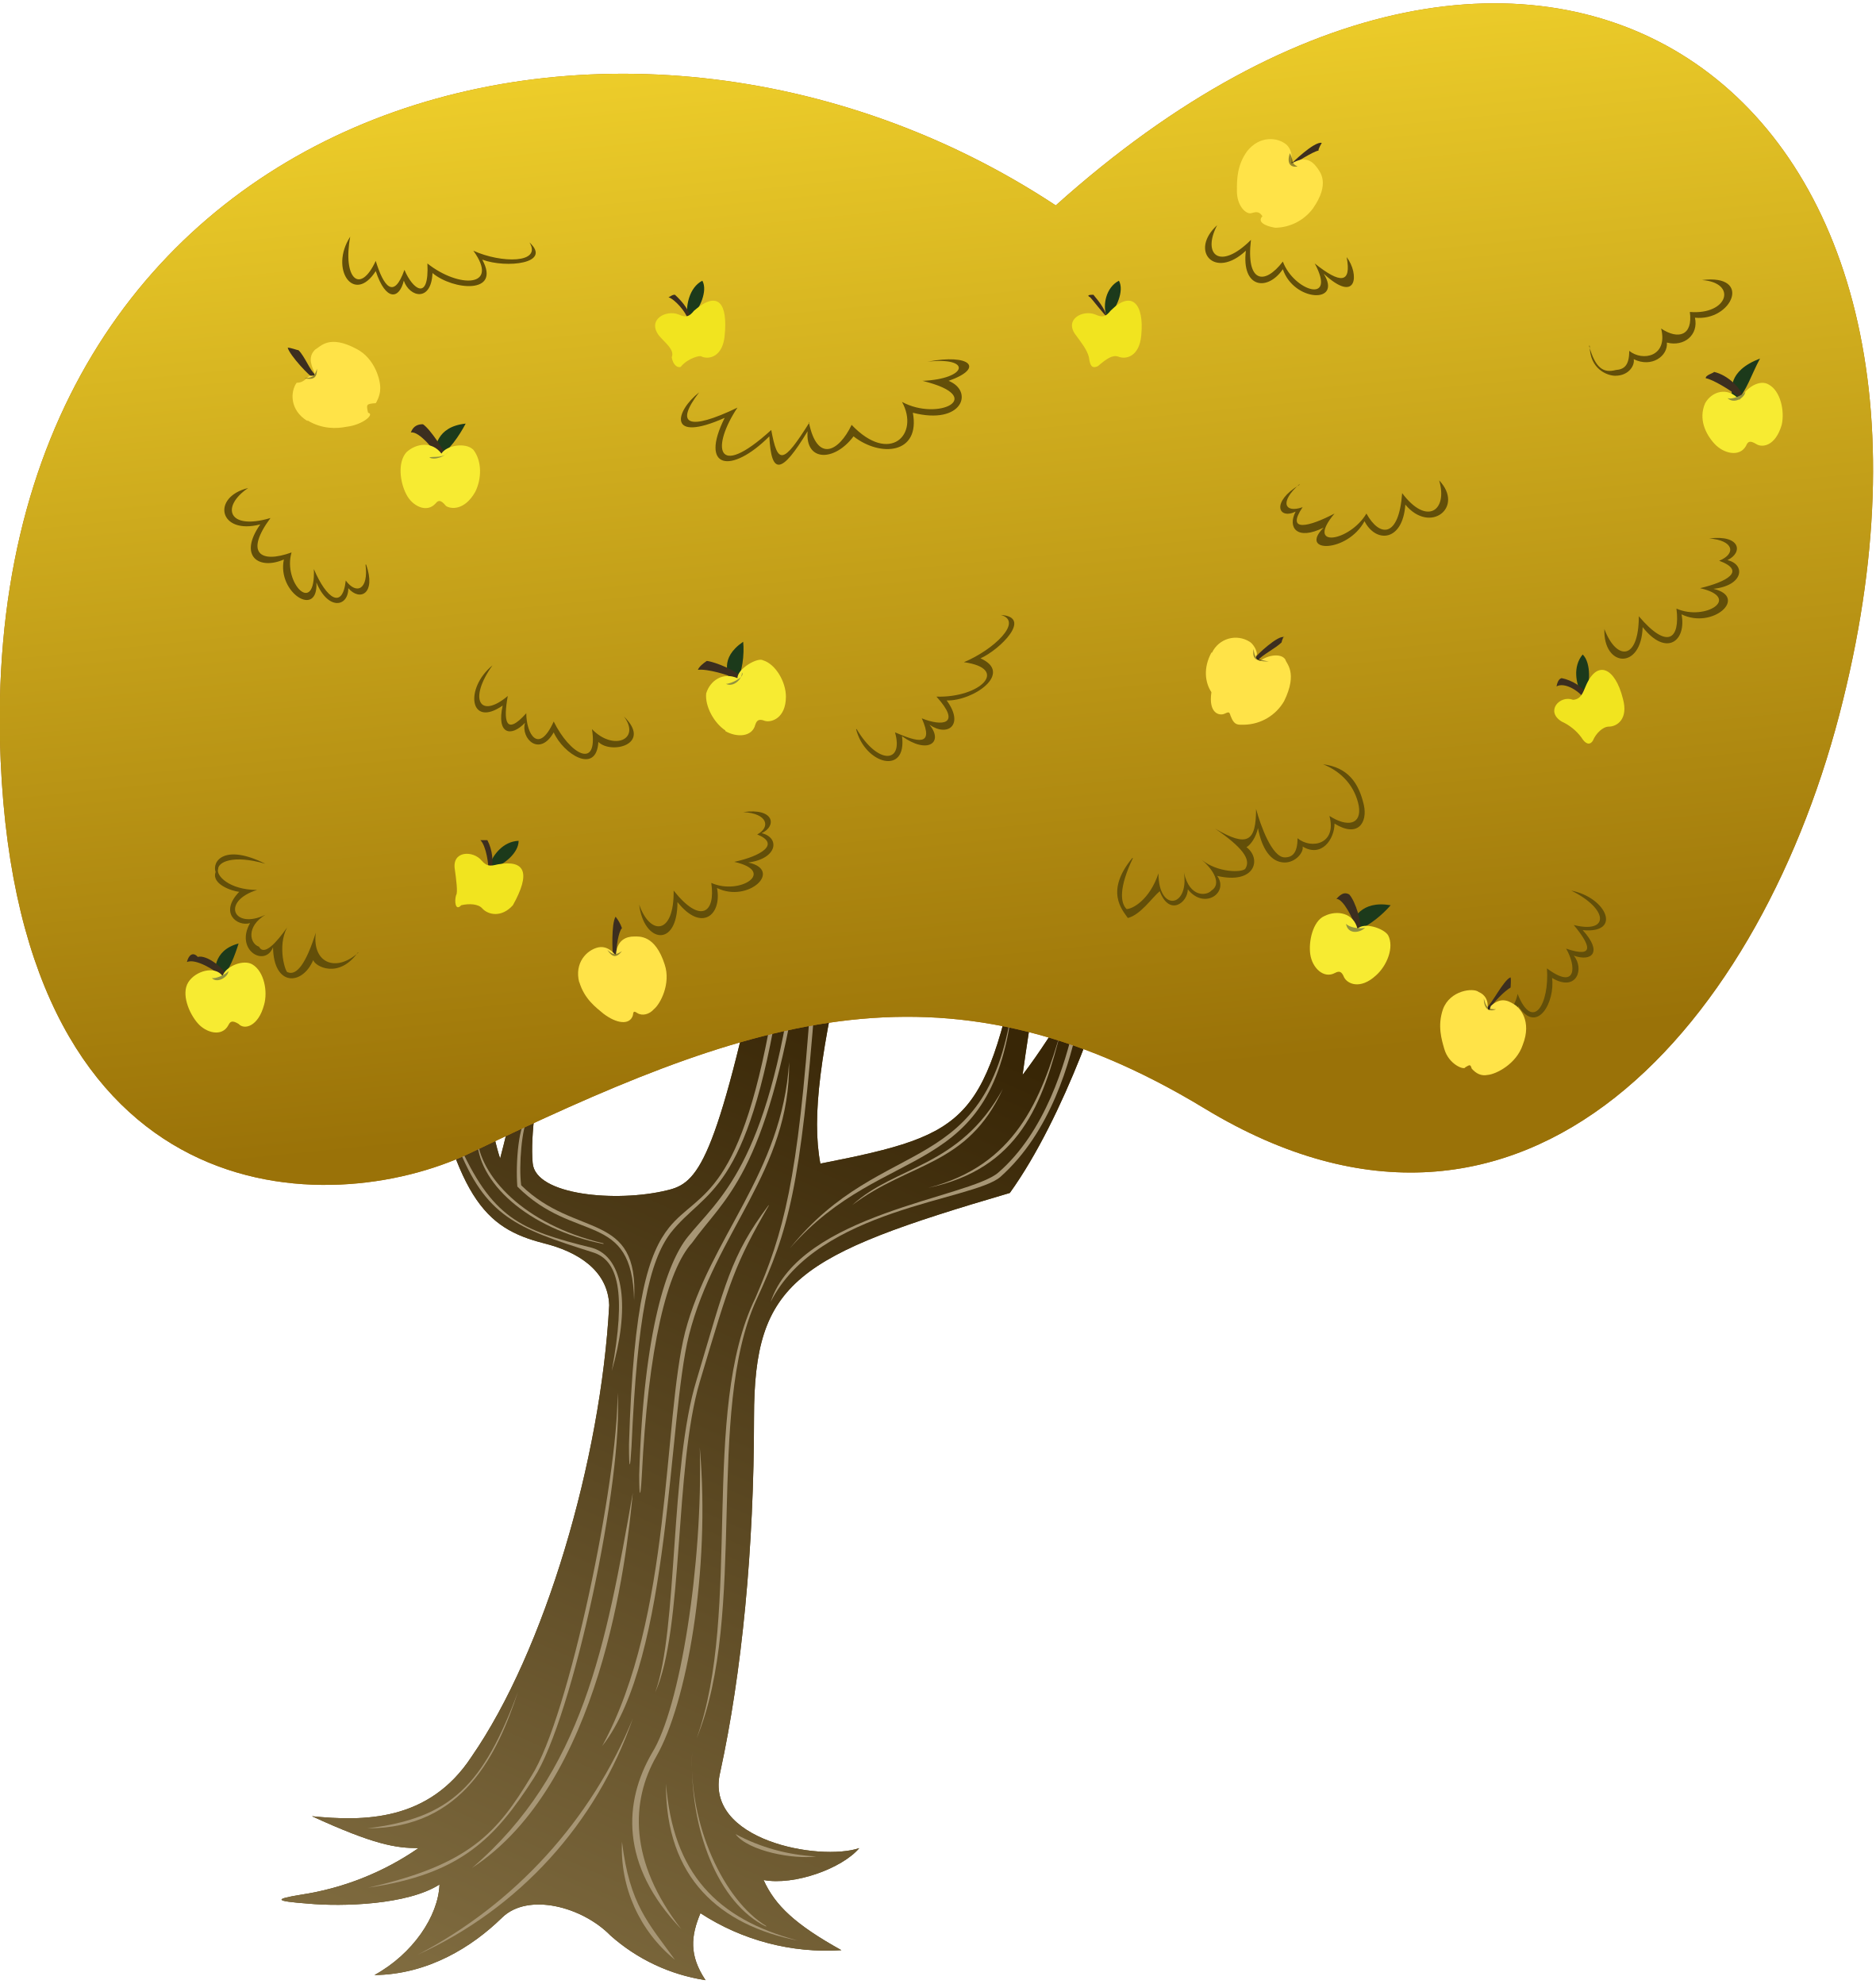
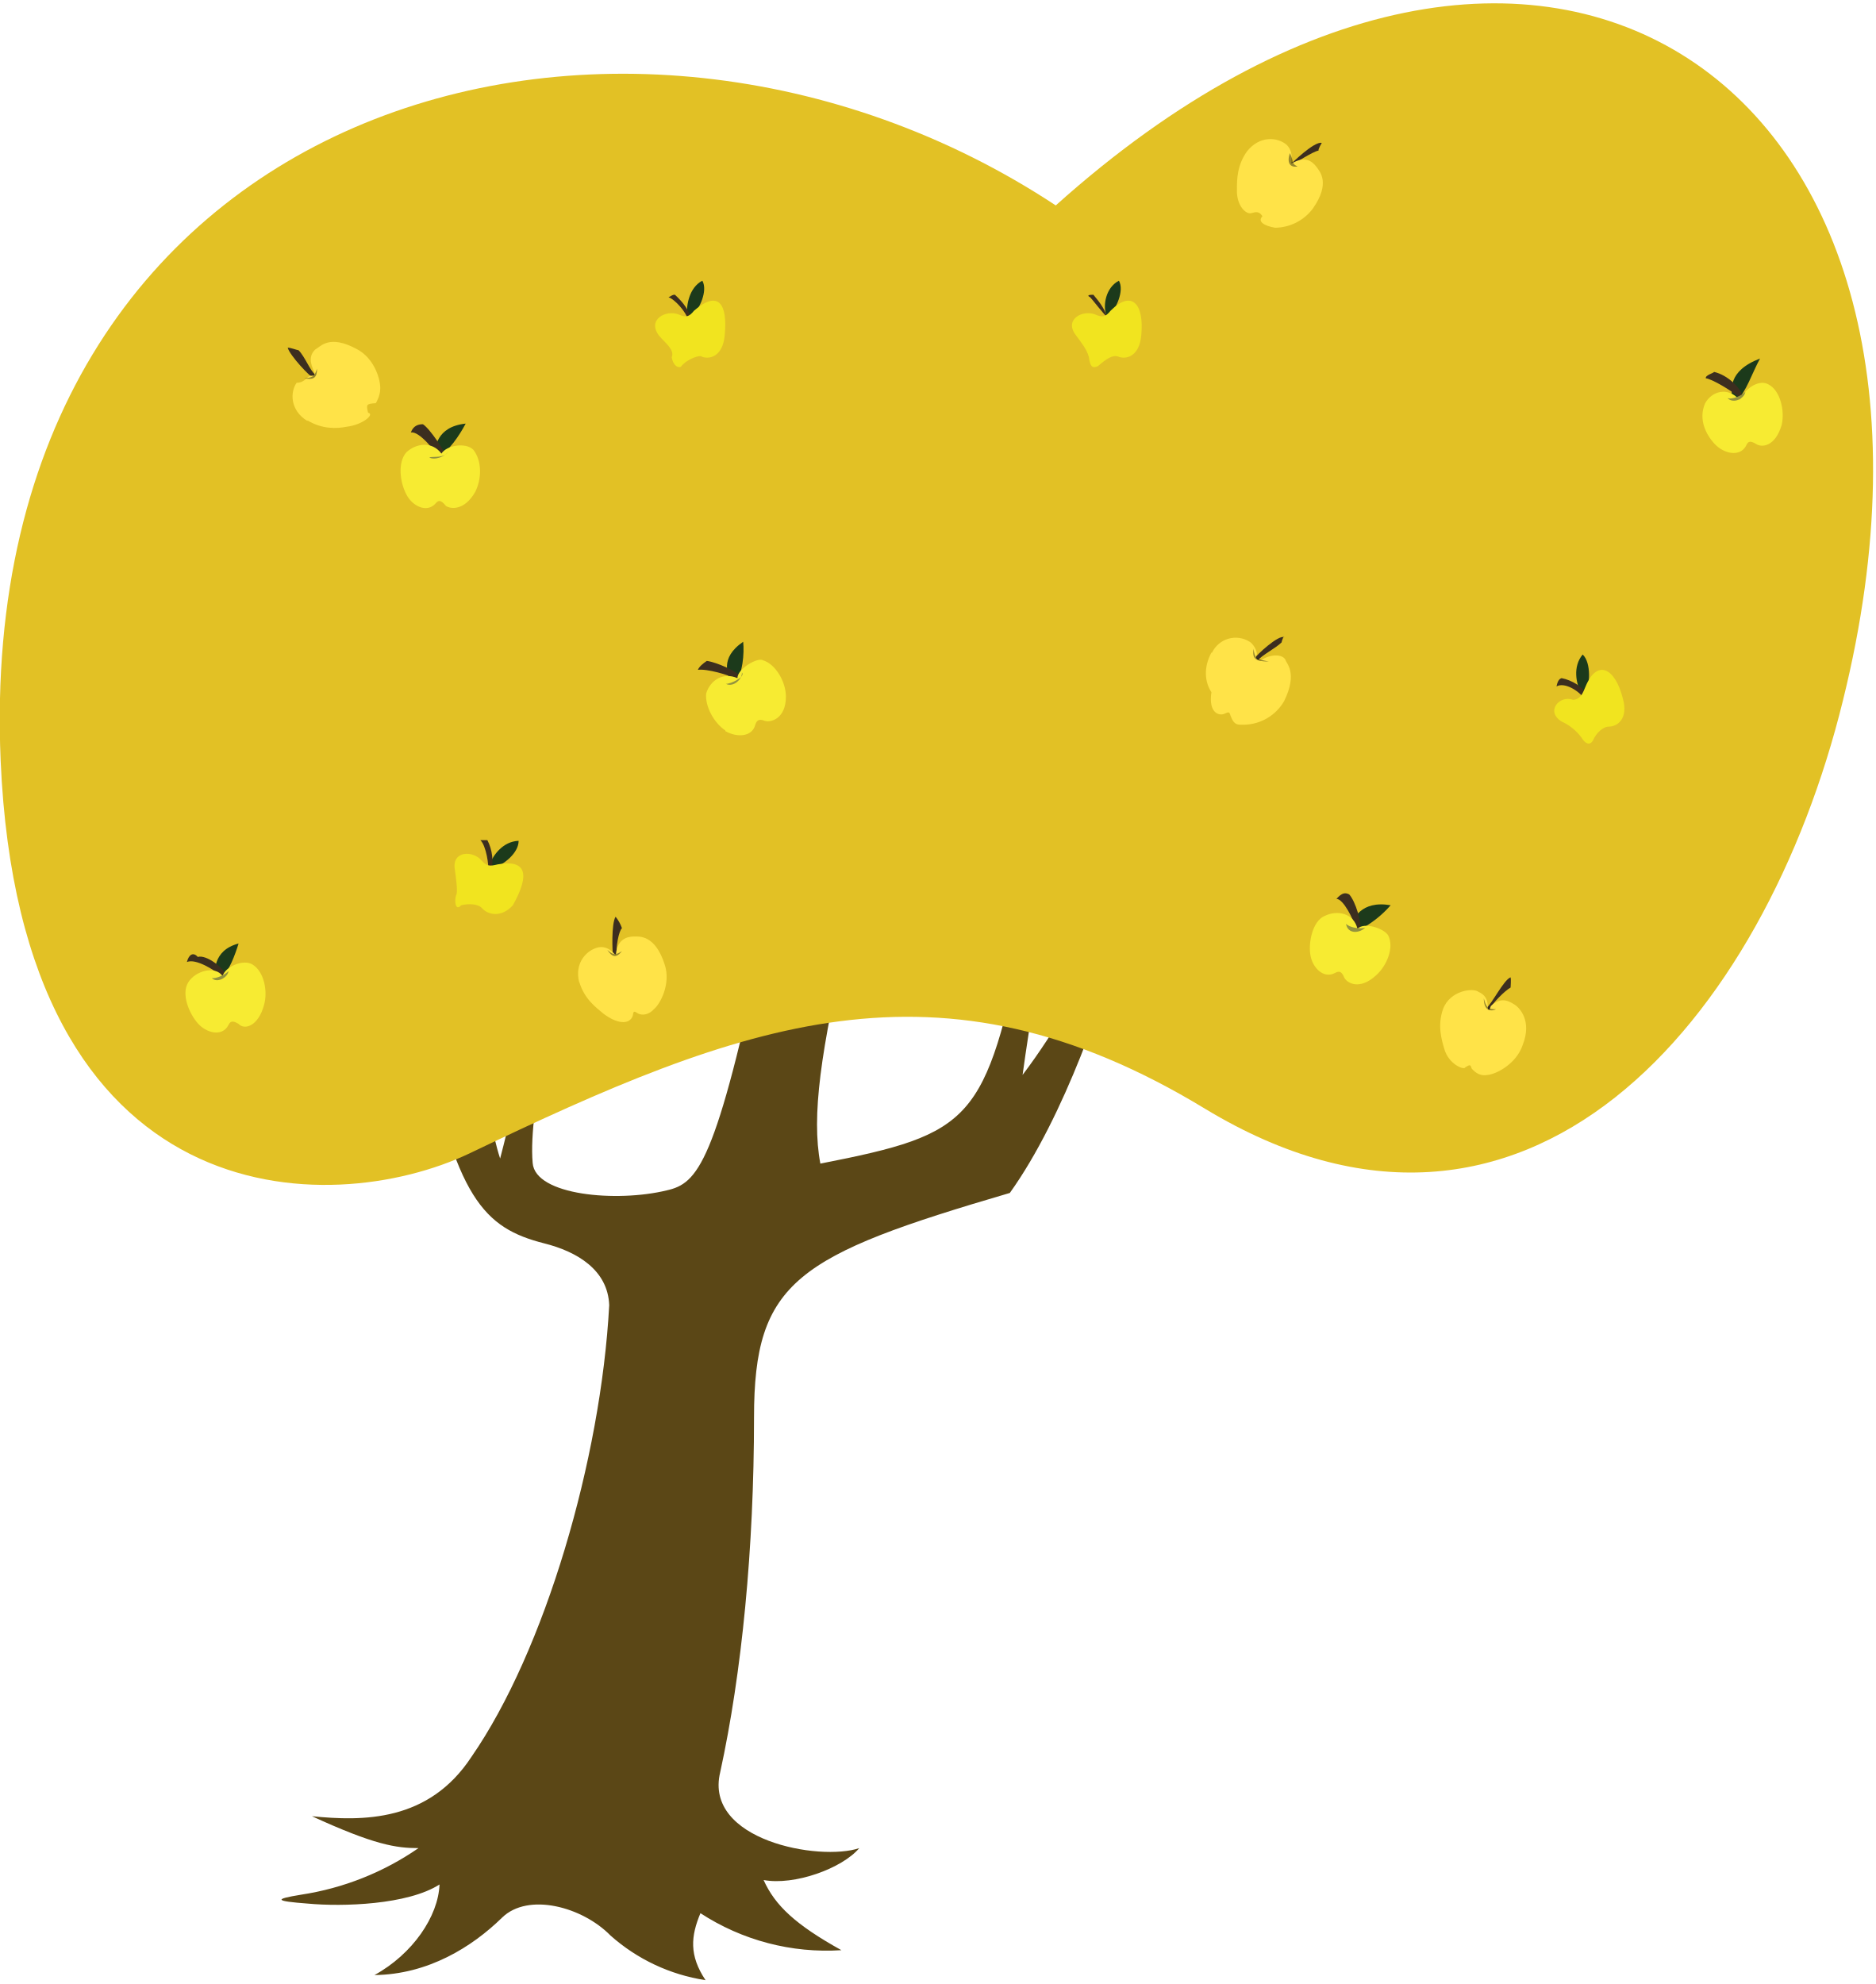
<svg xmlns="http://www.w3.org/2000/svg" viewBox="0 0 294 311">
-   <defs>
-     <linearGradient id="a" x1="0%" x2="30.9%" y1="95.1%" y2="0%">
-       <stop offset="0%" stop-color="#806C40" />
-       <stop offset="100%" stop-color="#382606" />
-     </linearGradient>
-     <linearGradient id="b" x1="15.6%" x2="0%" y1="98.8%" y2="0%">
-       <stop offset="1%" stop-color="#9A7208" />
-       <stop offset="100%" stop-color="#F7D82E" />
-     </linearGradient>
-   </defs>
  <path fill="#5B4716" fill-rule="evenodd" d="M112.9 277.8c3.4-15.6 5.3-35.1 5.3-55.6 0-21.4 6.7-25.4 40.1-35.2 8.6-12 15.2-31.6 17.4-40.6 0 0-1.7 1-2.4.1-3 6.5-7.7 15-13 22 1.1-8 3-20 5.4-28.3 0 0-.8-15.3-5.1 5.8-6.2 29.8-8 31.7-32 36.4-1.4-7.4 0-17.6 4.4-36.3 0 0-10.2-13.6-13.2.4-7.6 36-10.4 39-15.3 40.1-7.8 1.9-20.6.8-21-4.3-.8-9 4.5-26.9 4.1-39.2 0-2.4-1.8 3.8-2 3.5-1.4 9-4.3 24-7.2 35-1.2-3.6-2.4-10.7-4.7-19.3-1.4-8.5-9.5-11.7-7.4-.7 5 26.3 9.6 30.9 19 33.3 5.2 1.3 10 4.2 10.2 9.7-1.3 24.2-10.1 54.2-21.6 70.8-6.7 10.2-17 10.1-25 9.3 9.8 4.5 13.2 5 16.7 5a44 44 0 0 1-18.4 7.3c-4.3.7-4.2 1 1.1 1.4 5.4.5 15.6.2 20.6-3-.2 5-4.2 10.9-10.2 14.2 8.4-.1 15.3-4.4 20-9 4.1-4 12.6-1.7 17 2.8a29 29 0 0 0 14.9 7c-2.6-3.9-2.3-6.9-.8-10.5a36.2 36.2 0 0 0 22.1 5.8c-7.2-4-10.4-7-12.2-11 4.8.9 12.3-1.8 15-5-6.2 2.1-24.4-1.2-21.8-11.9Z" />
-   <path fill="url(#a)" d="M112.9 277.8c3.4-15.6 5.3-35.1 5.3-55.6 0-21.4 6.7-25.4 40.1-35.2 8.6-12 15.2-31.6 17.4-40.6 0 0-1.7 1-2.4.1-3 6.5-7.7 15-13 22 1.1-8 3-20 5.4-28.3 0 0-.8-15.3-5.1 5.8-6.2 29.8-8 31.7-32 36.4-1.4-7.4 0-17.6 4.4-36.3 0 0-10.2-13.6-13.2.4-7.6 36-10.4 39-15.3 40.1-7.8 1.9-20.6.8-21-4.3-.8-9 4.5-26.9 4.1-39.2 0-2.4-1.8 3.8-2 3.5-1.4 9-4.3 24-7.2 35-1.2-3.6-2.4-10.7-4.7-19.3-1.4-8.5-9.5-11.7-7.4-.7 5 26.3 9.6 30.9 19 33.3 5.2 1.3 10 4.2 10.2 9.7-1.3 24.2-10.1 54.2-21.6 70.8-6.7 10.2-17 10.1-25 9.3 9.8 4.5 13.2 5 16.7 5a44 44 0 0 1-18.4 7.3c-4.3.7-4.2 1 1.1 1.4 5.4.5 15.6.2 20.6-3-.2 5-4.2 10.9-10.2 14.2 8.4-.1 15.3-4.4 20-9 4.1-4 12.6-1.7 17 2.8a29 29 0 0 0 14.9 7c-2.6-3.9-2.3-6.9-.8-10.5a36.2 36.2 0 0 0 22.1 5.8c-7.2-4-10.4-7-12.2-11 4.8.9 12.3-1.8 15-5-6.2 2.1-24.4-1.2-21.8-11.9Z" />
-   <path fill="#A79675" fill-rule="evenodd" d="M121.5 156c-5.2 32.1-11.8 30.5-16.6 36.4-3.2 4-5.6 11.2-6.3 34 0 4.5.2 3.8.4.3.9-20.5 2.8-29 6.1-33.4 5.5-7 12-5.7 17.1-37.6.5-10.4 1.3-13.1-.7.3Zm-24.7 62.3c1 13.5-7 51-13.1 60.4-6.1 9.5-11.5 15.1-26 17.2 16-3.6 20.3-8.7 25.6-17.5 5.9-9.2 13.6-46.5 13.5-60Z" />
-   <path fill="#A79675" fill-rule="evenodd" d="M57.6 286.6c13.2-1.6 18.2-6.9 23.6-21.4-3.2 9.7-8.6 21.4-23.6 21.4ZM99.2 234c-1 10.7-5 45.6-25.2 58.8 17.4-14.9 21-35 25.2-58.8Zm6.6 73.2a22.5 22.5 0 0 1-8.3-18.5c1.2 9.9 4.2 12.8 8.3 18.5Zm19.3-3c-12.2-2.4-20.8-9.8-20.7-24.6 1.1 14 7.9 21.2 20.7 24.6Z" />
-   <path fill="#A79675" fill-rule="evenodd" d="M120.1 302c-7.5-3.6-12.1-15.3-11.6-27.4-.6 11.5 5 23.3 11.6 27.3Zm7.9-11a29.7 29.7 0 0 1-12.7-3.5c2 2.7 9.2 4 12.6 3.5Zm-62.5 15.4a73 73 0 0 0 33.7-37 63.4 63.4 0 0 1-33.7 37Zm41.3-4c-9.7-10.1-9-20-4.6-27.6 4.4-7 8-29.6 7.5-47.9 1.7 19.5-2.1 40.2-6.8 48.4-4 7-4.4 16.4 3.9 27.1Zm17.7-150.5c-4.2 31-11.9 36-16.7 42-3.2 4-6.9 14.4-7.6 37.3 0 3.6.2 3.8.4.3 1-20.5 4-32.4 7.9-36.7 5-7 11.6-10.4 16.7-42.4.5-9.6 1-13.1-.7-.5Zm3.3 4.6c-2.3 29.7-4.2 36.4-9.2 47.2-8.1 17.7-1.3 49.2-9.4 68.8 7.2-20 .5-51.2 9.2-69 4.4-10.2 6.7-18.2 8.7-47 .4-5 1.2-6 .7 0Z" />
-   <path fill="#A79675" fill-rule="evenodd" d="M123.7 166.5c.2 17-11.6 26.6-15.7 42.8-3.3 13.1-2.8 50.7-13.6 64.4 11-20.2 9.5-51 13-64.9 3.9-14.9 15.2-24.8 16.3-42.3Z" />
-   <path fill="#A79675" fill-rule="evenodd" d="M120.5 189c-5.3 9.2-6 11.5-10.8 27.6-4 13.4-2.5 38.9-7 48.7 3.6-9.8 2.3-35.4 6.5-49 4.5-15 5.3-19.4 11.3-27.4Zm.3 15.1c7.4-14.7 31.7-15.9 36-19.6 7.9-7 11-18 12.4-25 1.2-5.6-.8 1.1-.8 1.1-1.4 6-4.5 16.8-11.9 23.2-4.6 4-31.1 6.4-35.7 20.3Z" />
-   <path fill="#A79675" fill-rule="evenodd" d="M158.8 156.8c-3.7 28.4-20.3 20.6-35 38.9 15-17.2 32.1-10.1 35-39Z" />
-   <path fill="#A79675" fill-rule="evenodd" d="M133.6 188.9c6.7-6.2 16.8-5.8 23.6-18.2-5.6 12.2-14.6 11.4-23.6 18.2Z" />
-   <path fill="#A79675" fill-rule="evenodd" d="M166.4 161.3c-3.2 11.2-7.3 21.4-20.9 24.9 14.3-3 18-13.2 20.9-25Zm-70.5 53.6c2.3-12.4 1-17.4-3-18.6-12-3.8-16.8-5.6-21.2-16.8-3-7.8 0-.7 0-.7 5.4 12.2 9.8 14 21.1 16.8 5.2 1.5 5.9 9.7 3.1 19.3Z" />
-   <path fill="#A79675" fill-rule="evenodd" d="M94.6 195c-11.9-2.4-19.9-9.7-19.8-16.7.4 5.9 7.1 13.6 19.8 16.6Z" />
-   <path fill="#A79675" fill-rule="evenodd" d="M82.8 175.2c-1.5.6-2 7.2-1.7 10.8 9 9 18 3.7 18.3 17.8.8-14.1-9.1-9.6-17.7-18-.4-3 .1-9.2 1.1-10.6Z" />
-   <path fill="#AD6F0C" fill-rule="evenodd" d="M73.6 180.8c42.8-20.5 73.5-32.4 115.3-7 50.4 30.5 87.7-13.9 100-64 24-96.7-47.5-145.7-123.4-77.6C97.3-12.8-4.3 15.6.1 119.2c3.1 72 51.6 72 73.5 61.6Z" />
-   <path fill="url(#b)" d="M73.6 180.8c42.8-20.5 73.5-32.4 115.3-7 50.4 30.5 87.7-13.9 100-64 24-96.7-47.5-145.7-123.4-77.6C97.3-12.8-4.3 15.6.1 119.2c3.1 72 51.6 72 73.5 61.6Z" />
-   <path fill="#634F09" fill-rule="evenodd" d="M126.8 66.2c1.3 6.4 4.7 4.6 6.7.4 6 6.3 10.7 1.5 7.9-3.6 5.7 3.1 13.5-.8 3.2-3.3 7.1-.3 7.8-3.8.8-3 6.7-1.3 9 1 3.3 3 4 1.6 2.2 7-5.6 5 1.2 6.5-5.1 7-9.3 3.7-3 4-7.6 4-7.2-.8-4.1 6.8-5.7 6.9-6 .8-6 6-11 5.1-7-2.9-9 4-7.8-1-4-4-3.9 5.1-1.7 6.1 6 2.4-4 6-3.6 11.6 5.3 3.5 1 5.4 1.8 5.5 6-1.2ZM57.4 88.5c1.6 4.6-1 5.8-2.8 3.7 0 3-3.2 3.5-5-.9.3 5.7-6.2 1.6-5.1-3.6-3.9 1.7-7.2-.5-3.7-5.5-6.5 1.7-7.7-4.3-1.9-5.7-4.3 2.9-3.2 6.7 3.5 4.7-4 5.4-1.7 7.2 3.3 5.4-1.4 4.8 3.8 10.1 3.5 2.6 2 4.7 4.5 6.4 5 1.8 1.7 2.3 3.6 1.4 3.1-2.5Zm59.1 38.8c4.9-.7 5.3 2.2 2.9 3.3 2.9.7 2.5 4-2.1 4.6 5.5 1.2 0 6.4-4.9 4 .8 4.2-2.4 7-6.2 2.2 0 7.3-5.3 6.4-6 .4 1.7 4.9 5.5 4.8 5.4-2.2 4.2 5.3 6.6 3.5 5.9-1.2 4.5 2 10.3-1.8 3.6-3.3 4.2-.9 7.3-2.8 3.6-4.3 2.1-1.1 1.7-3.3-2.2-3.5ZM203.7 76c-4.5 2.7-3.3 5.5-.6 4.2-1.3 2.5.2 4.6 4.4 2.5-4 4 3.7 4 6.4-1 1.8 3.5 6 3.2 6.4-2.6 3.9 4.7 9.3.4 5.3-3.8 1.4 4.7-1.9 7.2-5.8 2-.5 7-3.5 7-5.6 3.2-2.6 4.4-9.7 5.6-5 0-4 2.1-7.7 3-5-1-2.8 1-3.7-.8-.5-3.6Zm64.3 8.4c4.8-.6 5.3 2.2 2.8 3.4 2.9.7 2.5 4-2.2 4.5 5.5 1.3-.1 6.4-5 4 .8 4.2-2.4 6.7-6.1 2-.2 6.8-6.2 6.3-6 .3 1.9 5 5.4 5 5.4-2 4.5 5.3 6.5 3.6 5.9-1.2 4.5 2 10.3-1.7 3.7-3.2 4.2-1 7.3-2.7 3-4.3 2.7-1.1 2.3-3.2-1.6-3.5Zm-60.5-41.5c3 4.8-4.7 4.4-6.4-.7-2.4 3.5-6.5 3-5.8-2.9-4.9 4.6-8.9 0-4.5-4-2.4 4.6.4 7.2 5.3 2.3-.8 6.7 2.1 7.2 5 3.4 1.7 4.6 8.5 6.8 5 .3 4 3.2 5.8 3.2 5-1 2 2.6 1.7 7.5-3.6 2.6Zm-30 91.6c-4.3 5.2-1.6 8.1-.7 9.4 2-.5 3.8-3.2 5-4.2 1.5 4 4.4 1.8 4.4-.3 2.6 3.3 6.5.5 4.6-2.1 6 1.4 7-2.7 4.6-4.5.7-.4 1.5-1.6 1.8-3 .6 3.2 2 5.4 4.2 5.4 1.7 0 3-1.6 2.8-2.5 3 1.8 5-1.2 5-3.6 3.7 2.3 5.2-.2 4.6-2.9-.8-3.5-2.5-5.9-6.4-6.4 3 1.2 5 3.5 5.6 6.5.5 3-1.8 3.4-4.6 1.6 1.2 4.4-2.8 5.3-5 3.5 0 2.3-.8 3-2 3-2 0-3.8-5-4.5-7.6 0 5.1-1.3 6.1-6.4 3.1 4.2 2.9 5.7 4.8 4.7 6.3-.6.6-4.3.6-6.8-1.4 1.9 1.6 3.1 3.8 1.5 4.8-.7.8-3.4 1.2-4.3-2.8.8 5.5-4 6.2-4 .1-1.4 4.2-4.1 5.6-5 5.6-1-1-1.2-3.4 1-8Zm71.6-80.3c1 3.6 2.3 4.3 4.2 3.8 1.3-.1 2.1-.7 2.1-3 2.1 1.7 6.1.9 5-3.5 2.7 1.8 5 1.1 4.5-2.6 6 .5 7.5-4.6 1.9-5 8-1 4.7 6.5-1.1 5.9.6 2.7-1.7 4.6-4.4 3.9.2 2.1-2.4 4-5.2 2.6.2.9-.7 2.6-2.9 2.6-1.2 0-4-1-4-4.7Zm-114.9 60.1c1.4 5.5 8 7.3 7.2 1.1 4 2.9 6.6 1 4.3-1.8 2.9 2 5.5 0 2.7-3.8 4.2.1 10.5-4.3 5.3-6.6 3.1-1.4 8.2-6.5 3.2-6.8 3.6 1-1.2 5.5-5.8 7.4 7.2 1 2.6 5.6-4.3 5.4 4 4.4.9 4.7-2.3 3.4 2 4.5-.7 3.7-4.2 2.2 1.4 4.9-2.7 5.1-6-.5ZM54.9 37.1c-3.3 5.1.6 10.7 4 5.4 1.6 4.8 3.7 4.4 4.4 1.5.9 2.6 4.3 3.4 4.5-1.2 3.2 2.7 10.8 3.4 7.8-2.1 3.8 1.4 11 .6 7.4-2.7 2 3.3-4.4 3.3-8.8 1.3 4.2 5.8-2.3 5.9-7.2 2 .3 6-2.3 4.1-3.6 1-1.7 4.8-3.3 2.5-4.5-1.4-2.5 5.4-5.2 2.7-4-3.8Zm191.4 102.5c5.6 1.1 8 6.8 1.8 6.2 3.2 3.5 1.4 5-1.4 4 1.7 2 .5 5.8-3.4 3.5.5 3.7-2.3 9-5.3 4.4-.7 3-6.7 4.5-5.3-1.3-.5 4.4 4.3 3.9 5.2-.6 2.4 6 5 1.6 4.6-4 4.7 3.5 4.6-.4 3-3.1 4.7 1.6 3.7-.7 1.2-3.7 5.6 1.4 5.5-2.5-.4-5.4ZM77.2 104.3c-4.4 3.6-3.6 9.9 1.6 6.3-1 4.5 1.3 5 3.5 2.7-.7 2.5 2.3 5.4 4.5 1.5 1.5 3.4 6.7 6.7 7 1.5 2 2 8.5.4 4-4 2.7 3.6-1.6 5.5-5 2 1 6.5-3.5 3.9-6-1.2-2.4 5.3-4.3 1.9-4.3-1.3-3.3 3.7-3.6 1.1-2.9-2.7-4.4 3.7-6.2.5-2.4-4.8Zm-21 45c-3.5 3.2-7.3 1.7-6.7-3.1-1.5 4.8-3 6.8-4.4 6.2-.3.2-1.7-4-.1-7-1.7 2.4-3.6 4.5-4.4 3-1.5-.5-2-3.2 1-5-5 2.4-7-2.1-1.3-3.9-4.4 0-6.5-2.3-6.1-3.3 0-1 2.2-2.3 7.4-.8-6.4-3.2-8.4-.4-7.8 1.3-.7 1.9 2.6 3 3.7 3.1-3.2 3.3-.3 5.5 1.7 4.9-2.4 4.2 2.3 7 3.6 3.8.1 6.2 4.6 6 6.3 2 .3 1 4 3 7-1.2Z" />
+   <path fill="#E2C125" fill-rule="evenodd" d="M73.6 180.8c42.8-20.5 73.5-32.4 115.3-7 50.4 30.5 87.7-13.9 100-64 24-96.7-47.5-145.7-123.4-77.6C97.3-12.8-4.3 15.6.1 119.2c3.1 72 51.6 72 73.5 61.6Z" />
  <path fill="#3C2E1F" fill-rule="evenodd" d="M196.7 103.2c.1-.4 3.8-3.8 4.6-3.3 0-.4-.4.6-.4.8-.9.9-3.1 2-3.7 2.8.2.2-.7-.2-.5-.3Z" />
  <path fill="#FFE348" fill-rule="evenodd" d="M190 102.3a4.1 4.1 0 0 1 5.9-1.7c.8.5 1.4 2 1 2.2 0 .6.2.5.6.8 1.4-1 3.4-1.2 4-.2.1.6 2 2-.2 6.5a7.4 7.4 0 0 1-6.2 3.7c-1 0-1.6.2-2.2-1.4-.2-.7-.3-.6-1-.3s-2.5 0-2-3.4c-1-1.5-1.3-3.8 0-6.2Z" />
  <path fill-rule="evenodd" d="M196.5 101.7c-.2 1.5.2 2 2.4 2-2-.4-2.2-.5-2.4-2Z" opacity=".4" />
  <path fill="#3C2E1F" fill-rule="evenodd" d="M233 158c.8-.5 2.7-4.4 3.8-4.8.1.4 0 1.4 0 1.6-.9.5-2.8 2.4-3.3 3.4 0 .2-.6 0-.5-.3Z" />
  <path fill="#FFE348" fill-rule="evenodd" d="M226.2 158.2c1.1-3 4.8-3.4 5.6-2.7 1 .4 1.4 1.3 1.4 2 0 .6.2 1.4.5.2 1.4-1.3 2.5-1 3.6-.3.9.5 2.9 2.6 1.4 6.4-1 3-4.2 4.6-5.5 4.7-1 .2-1.8-.2-2.5-1-.2-.7-.3-.6-1-.2-.1.5-2.6-.4-3.3-2.9-.4-1.4-1.1-3.6-.2-6.2Z" />
  <path fill-rule="evenodd" d="M232.6 156.5c0 2.2 1.4 2 1.9 1.7-1.2 0-1.5-.2-1.9-1.7Z" opacity=".4" />
  <path fill="#3C2E1F" fill-rule="evenodd" d="M96.1 149.8c-.1-.4-.3-5 .4-6.1a6 6 0 0 1 1 1.8c-.5.4-1 3.1-.8 4.2 0 .2-.5.4-.6.1Z" />
  <path fill="#FFE348" fill-rule="evenodd" d="M90.8 154c-.8-3.1 1.2-5.1 3-5.5 1-.2 1.8.3 2.3.8.4.5.5.3.5-.1.3-1.8 1.5-2.4 2.8-2.4.8 0 3.3-.3 4.8 4.4 1 3-.7 6.2-1.7 7-.7.8-1.8 1.1-2.6.6-.6-.4-.6-.2-.7.4-.5 1.5-2.5 1.3-4.6-.3-1.2-1-3-2.3-3.8-5Z" />
  <path fill-rule="evenodd" d="M95.2 148.9c.8 1.2 1.4 1.3 2.3.2-1 .6-1.3.7-2.3-.2Z" opacity=".4" />
  <path fill="#3C2E1F" fill-rule="evenodd" d="M49.1 59.2c-.4 0-3.7-3.5-4-4.7.5 0 1.5.4 1.7.4 1 1 1.8 3.2 2.6 3.8.2.1-.1.6-.3.5Z" />
  <path fill="#FFE348" fill-rule="evenodd" d="M48.2 66c-2.8-1.7-2.7-4.6-1.7-6 1.4 0 1.7-1.2 2.3-1.1.6 0 .5-.1.5-.5-.7-1.5-.9-2.6.1-3.6.9-.5 2.2-2.4 6.5-.1 2.9 1.5 3.8 5 3.7 6.3 0 1-.6 2.1-.7 2.2-1.5.1-1.5.2-1.2 1.5 1.1.2-.8 1.9-3.4 2.2-1.5.3-3.8.4-6.1-1Z" />
  <path fill-rule="evenodd" d="M47.7 59.3c1.5.3 2-.1 2-1.5-.4 1.1-.5 1.4-2 1.5Z" opacity=".4" />
  <path fill="#3C2E1F" fill-rule="evenodd" d="M202.7 25.4c-.4.4 3.3-3.3 4.5-3 0 0-.6 1-.5 1.2-1 .2-3.5 1.9-4.2 2.2-.1.2-.6-.2.2-.4Z" />
  <path fill="#FFE348" fill-rule="evenodd" d="M195.5 23.7c2-2.5 4.8-2.2 6.2-1 .7.7.9 1.7.7 2.4-.1.6 0 .5.5.3 1.6-.8 2.7-.3 3.5.8.5.7 2.2 2.5-.6 6.5a7.5 7.5 0 0 1-5.9 3c-1.8-.3-2.8-1-2-1.8-.5-.8-1-.7-1.7-.5-.8.3-2.4-1.1-2.3-3.7 0-1.5 0-3.8 1.6-6Z" />
  <path fill-rule="evenodd" d="M202.2 24c-.5 1.5 0 2.3 1.2 2.1-1-.5-.5-.6-1.2-2.1Z" opacity=".4" />
  <path fill="#1C3A1B" fill-rule="evenodd" d="M68 71.2c.3-.9.3-4.3 5-4.8-1 1.9-2.7 4.4-4.3 5.2-1 1.1-1 .7-.7-.4Z" />
  <path fill="#3C2E1F" fill-rule="evenodd" d="M69 72c-.7-1.2-3.3-4.5-4.6-4.2.4-1.1 1.2-1.3 1.9-1.3 1.2.8 3.4 4.3 3.4 4.6 0 1.1 0 1-.7.9Z" />
  <path fill="#F7EB32" fill-rule="evenodd" d="M63.7 77.5c-1-1.9-1.4-5 0-6.6 1.5-1.4 4-1.8 5.5.2.8-1.3 3.8-1.8 5-.6 1.4 1.8 1.3 4.6.3 6.6-1.7 3-3.9 2.7-4.6 2.2-.8-1-1.2-.9-1.6-.4-1.4 1.6-3.7.4-4.6-1.4Z" />
  <path fill="#94933E" fill-rule="evenodd" d="M70.3 70.7c-.5 1.2-2.4.8-3 1 .7.5 2.6-.1 3-1Z" />
  <path fill="#1C3A1B" fill-rule="evenodd" d="M114.5 107c-.3-1.2-1.8-3.8 2-6.4.2 1.9-.1 5-1.2 6.5-.5.7-.5 1-.8-.1Z" />
  <path fill="#3C2E1F" fill-rule="evenodd" d="M115.3 106.4c-1-.6-4.5-1.6-5.9-1.4.2-.5.8-1 1.4-1.4 1.5.2 4.7 1.6 5.4 2.5.3 1.5.2.9-.9.3Z" />
  <path fill="#F7EB32" fill-rule="evenodd" d="M113.7 114.5c-1.8-1.2-3.2-3.8-3-5.8.6-2 2.6-3.4 4.9-2.4 0-1.5 3.2-3.3 4-2.8 2 .6 3.6 3.4 3.6 5.7 0 3.4-2.3 4.1-3.3 3.8-1-.4-1.3 0-1.5.6-.5 2-3 2-4.7 1Z" />
  <path fill="#94933E" fill-rule="evenodd" d="M116.3 105.4c.6.7-1.7 1.8-2.5 1.8 1.2.6 2.6-.8 2.5-1.8Z" />
  <path fill="#1C3A1B" fill-rule="evenodd" d="M33.7 153.3c0-.7-.5-4.3 3.7-5.4-.5 1.6-1.5 4.5-2.9 5.6-.8.7-.8 1-.8-.2Z" />
  <path fill="#3C2E1F" fill-rule="evenodd" d="M34.7 153c-1-.9-4-2.8-5.4-2.2.3-1.2 1-1.6 1.7-.8 1.4-.4 4.1 1.8 4.4 2.8.2 1 .1 1-.7.1Z" />
  <path fill="#F7EB32" fill-rule="evenodd" d="M31 160.4c-1.4-1.6-2.6-4.6-1.5-6.4 1.1-1.8 4.2-2.7 5.4-1 .4-1.5 3.3-2.7 4.7-1.8 1.8 1.1 2.4 4.2 1.8 6.3-.9 3.4-3.1 4-4 3-1-.6-1.3-.4-1.6.2-1 1.9-3.5 1.2-4.8-.3Z" />
  <path fill="#94933E" fill-rule="evenodd" d="M35.8 152.2c-.3.5-2 1.3-2.6 1.1.8.9 2.5-.1 2.6-1Z" />
  <path fill="#1C3A1B" fill-rule="evenodd" d="M211.6 145.1c.6-1 1.7-4 6.4-3.2a16.6 16.6 0 0 1-5 3.9c-1 .1-2 .3-1.4-.7Z" />
  <path fill="#3C2E1F" fill-rule="evenodd" d="M212.5 145.4c-.3-1.2-1.9-4.5-3-4.5.9-1 1.4-1 2-.7 1 1.1 2 4.5 1.7 5.5-.4 1-.4.9-.7-.3Z" />
  <path fill="#F7EB32" fill-rule="evenodd" d="M205.4 149.6c-.3-2 .4-5.2 2.2-6 2-1 4.6-.5 5.2 2 1-1.1 4.1-.1 4.8 1 1 1.9-.2 4.8-1.9 6.3-2.5 2.3-4.5 1.3-5 .3-.4-1-.8-1-1.4-.7-1.8 1-3.6-.8-3.9-2.9Z" />
  <path fill="#94933E" fill-rule="evenodd" d="M214 145.4c-.7.3-2.5 0-3-.6.3 1.8 2.3 1.4 3 .6Z" />
  <path fill="#1C3A1B" fill-rule="evenodd" d="M271.5 62.4c0-1.2-.8-4.2 4.4-6.2-1.3 2.4-2.2 5.3-3.6 6.5-.8.6-.8 1-.8-.3Z" />
  <path fill="#3C2E1F" fill-rule="evenodd" d="M272.4 62.1c-.9-.8-4-2.7-5-2.8-.1-.5 1.2-.8 1.3-1 2.2.5 4.2 2.6 4.4 3.7.3 1.1.2 1-.7.1Z" />
  <path fill="#F7EB32" fill-rule="evenodd" d="M268.8 69.6c-1.4-1.5-2.6-3.9-1.5-6.4 1-1.8 3.5-2.7 5.4-.5 1-2 3.2-3.3 4.6-2.4 1.8 1 2.5 4.1 2 6.3-1 3.4-3.1 3.6-4 3-1-.6-1.3-.4-1.6.3-1 1.8-3.5 1.2-4.9-.3Z" />
  <path fill="#94933E" fill-rule="evenodd" d="M273.6 61.4c-.4.5-2 1.3-2.8 1 1 1 2.7 0 2.8-1Z" />
  <path fill="#1C3A1B" fill-rule="evenodd" d="M76.8 135.4c.5-1.3 2-3.5 4.5-3.6 0 2-2.5 3.8-3.8 4.2-1.3.3-1 .2-.7-.6Z" />
  <path fill="#3C2E1F" fill-rule="evenodd" d="M76.5 136.5c.2-.7-.3-4-1.2-4.8h1.1c.8 1.5 1 3.5.6 4.7-.3.9-.8.8-.5.1Z" />
  <path fill="#F1E41F" fill-rule="evenodd" d="M72.3 141.9c1.3-.3 2.7-.2 3.3.5.9 1 3 1.5 4.8-.5 2.8-5 2-7.2-2.4-6.4-1.2.3-1.7.3-2.5-.6-1.3-1.6-4.7-1.6-4.2 1.4.2 1.4.5 3.7.2 4-.3 1-.1 2.6.8 1.6Z" />
  <path fill="#1C3A1B" fill-rule="evenodd" d="M247.8 108.5c-.7-1.3-1.3-4 .3-5.9 1.4 1.3 1.1 5 .5 5.7 0 1.2-.5.9-.8.2Z" />
  <path fill="#3C2E1F" fill-rule="evenodd" d="M248.5 109.7c-1-1.5-3.3-2.8-4.5-2.1.2-1 .5-1.2.8-1.3 1.6.3 3.6 1.5 3.8 2.6.3.6 0 1-.1.8Z" />
  <path fill="#F1E41F" fill-rule="evenodd" d="M249.7 116.1c.5-1.2 1.6-2.2 2.5-2.2 1.3 0 3.1-1.2 2.2-4.4-1.2-4.8-4-6.2-5.8-2-.5 1.2-.8 2.1-2 2.2-2.1-.8-4.4 1.8-1.8 3.4a8 8 0 0 1 3.1 2.5c.6 1 1.3 1.3 1.8.5Z" />
  <path fill="#1C3A1B" fill-rule="evenodd" d="M173.4 49.3c-.5-1.4-.1-4.2 2-5.3.9 1.6-.5 4.5-1.5 5.4-1 1-.8 1.5-.5-.1Z" />
  <path fill="#3C2E1F" fill-rule="evenodd" d="M173.8 50c-1-1-2.6-3.1-2.9-3.4-.6-.3-.2-.4.5-.4 1 1.2 2.1 2.6 2.3 4.2 0 .3-.4.5.1-.5Z" />
  <path fill="#F1E41F" fill-rule="evenodd" d="M172.1 57.4c1.4-1.2 2.3-1.8 3.2-1.5 1.2.5 3.3 0 3.6-3.3.5-5-1.5-7.2-4.8-3.9-.8 1-1.3 1.1-2.4.6-2-.8-5 .8-3 3.3.8 1.1 1.7 2.2 2 3.4.2 1.7.7 1.7 1.4 1.4Z" />
  <path fill="#1C3A1B" fill-rule="evenodd" d="M107.7 49.3c-.1-1.4.3-4.2 2.4-5.3.9 1.6-.5 4.5-1.5 5.4-1 1-.8 1.5-.9-.1Z" />
  <path fill="#3C2E1F" fill-rule="evenodd" d="M107.8 50c-.2-1-2-3.1-3-3.4.6-.3.6-.4 1-.4 1.3 1.2 2.4 2.6 2.6 4.2 0 .3-.4.5-.6-.5Z" />
  <path fill="#F1E41F" fill-rule="evenodd" d="M106.8 57.4c1-1.2 3-1.8 3.2-1.5 1.2.5 3.3 0 3.6-3.3.5-5-1-7.2-4.8-3.9-.8 1-1.3 1.1-2.4.6-2-.8-5 .8-3.1 3.3.9 1.1 2.5 2.2 2 3.4.3 1.7 1.4 1.7 1.5 1.4Z" />
</svg>
